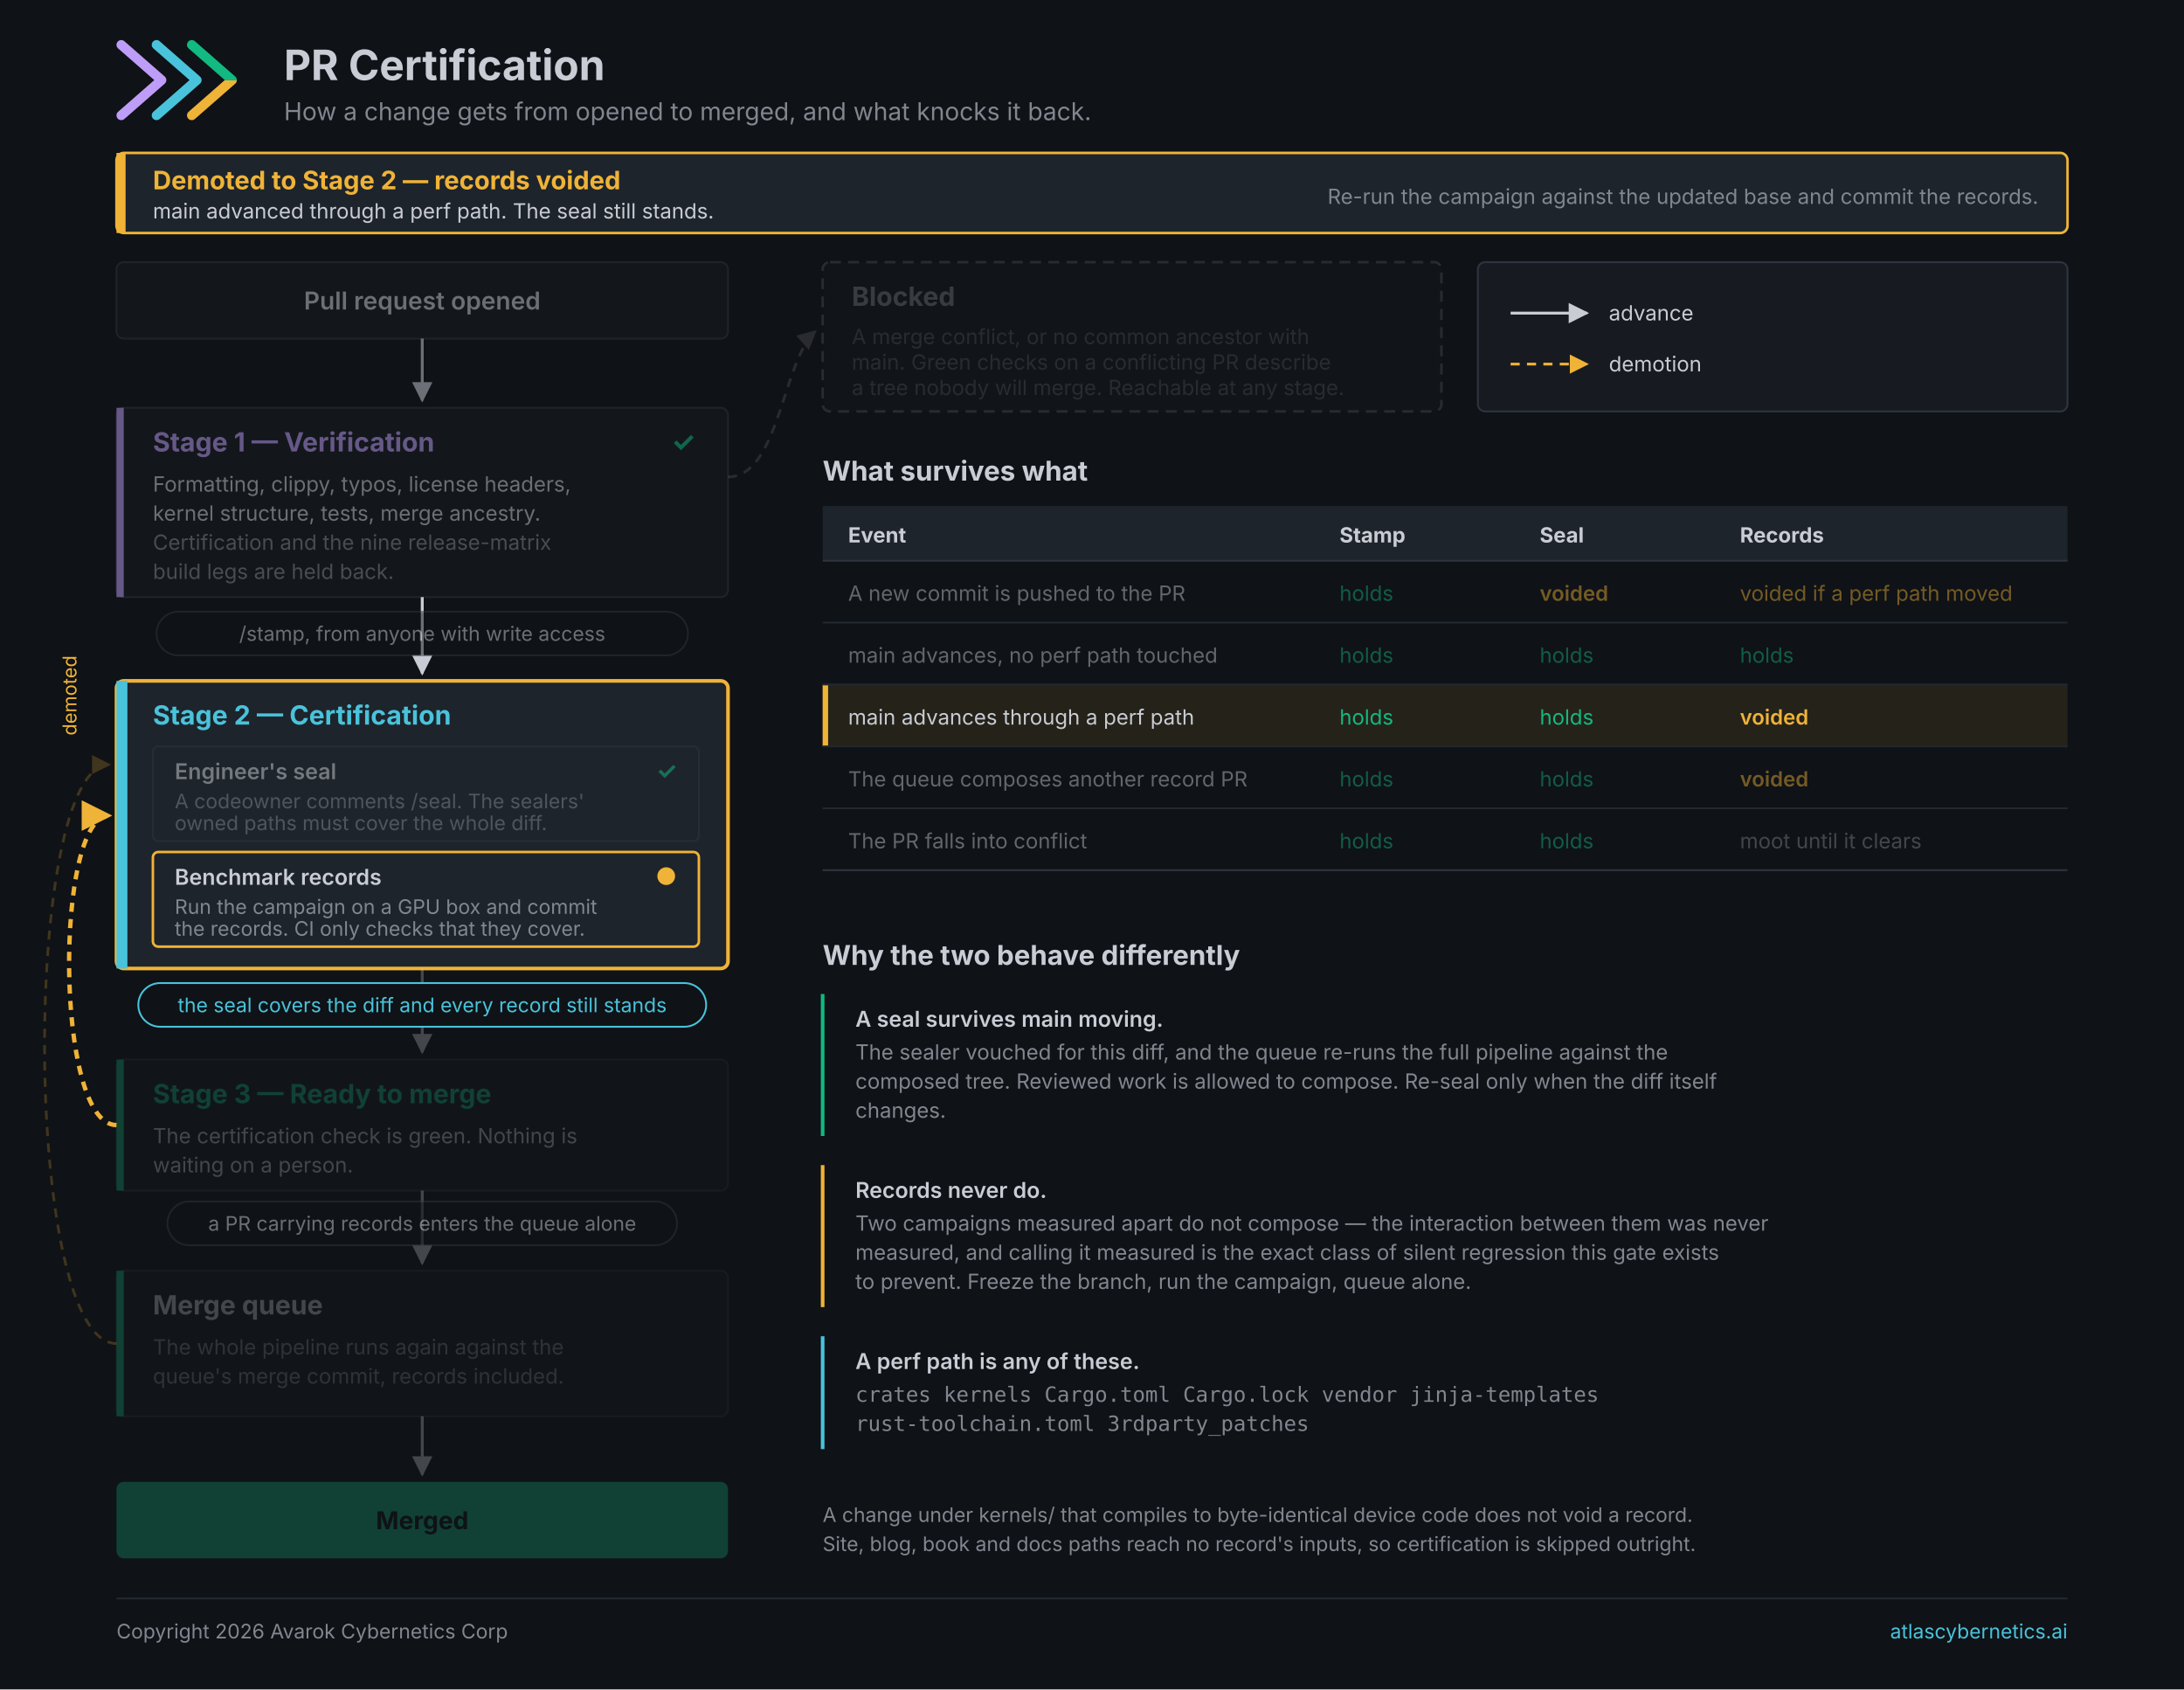
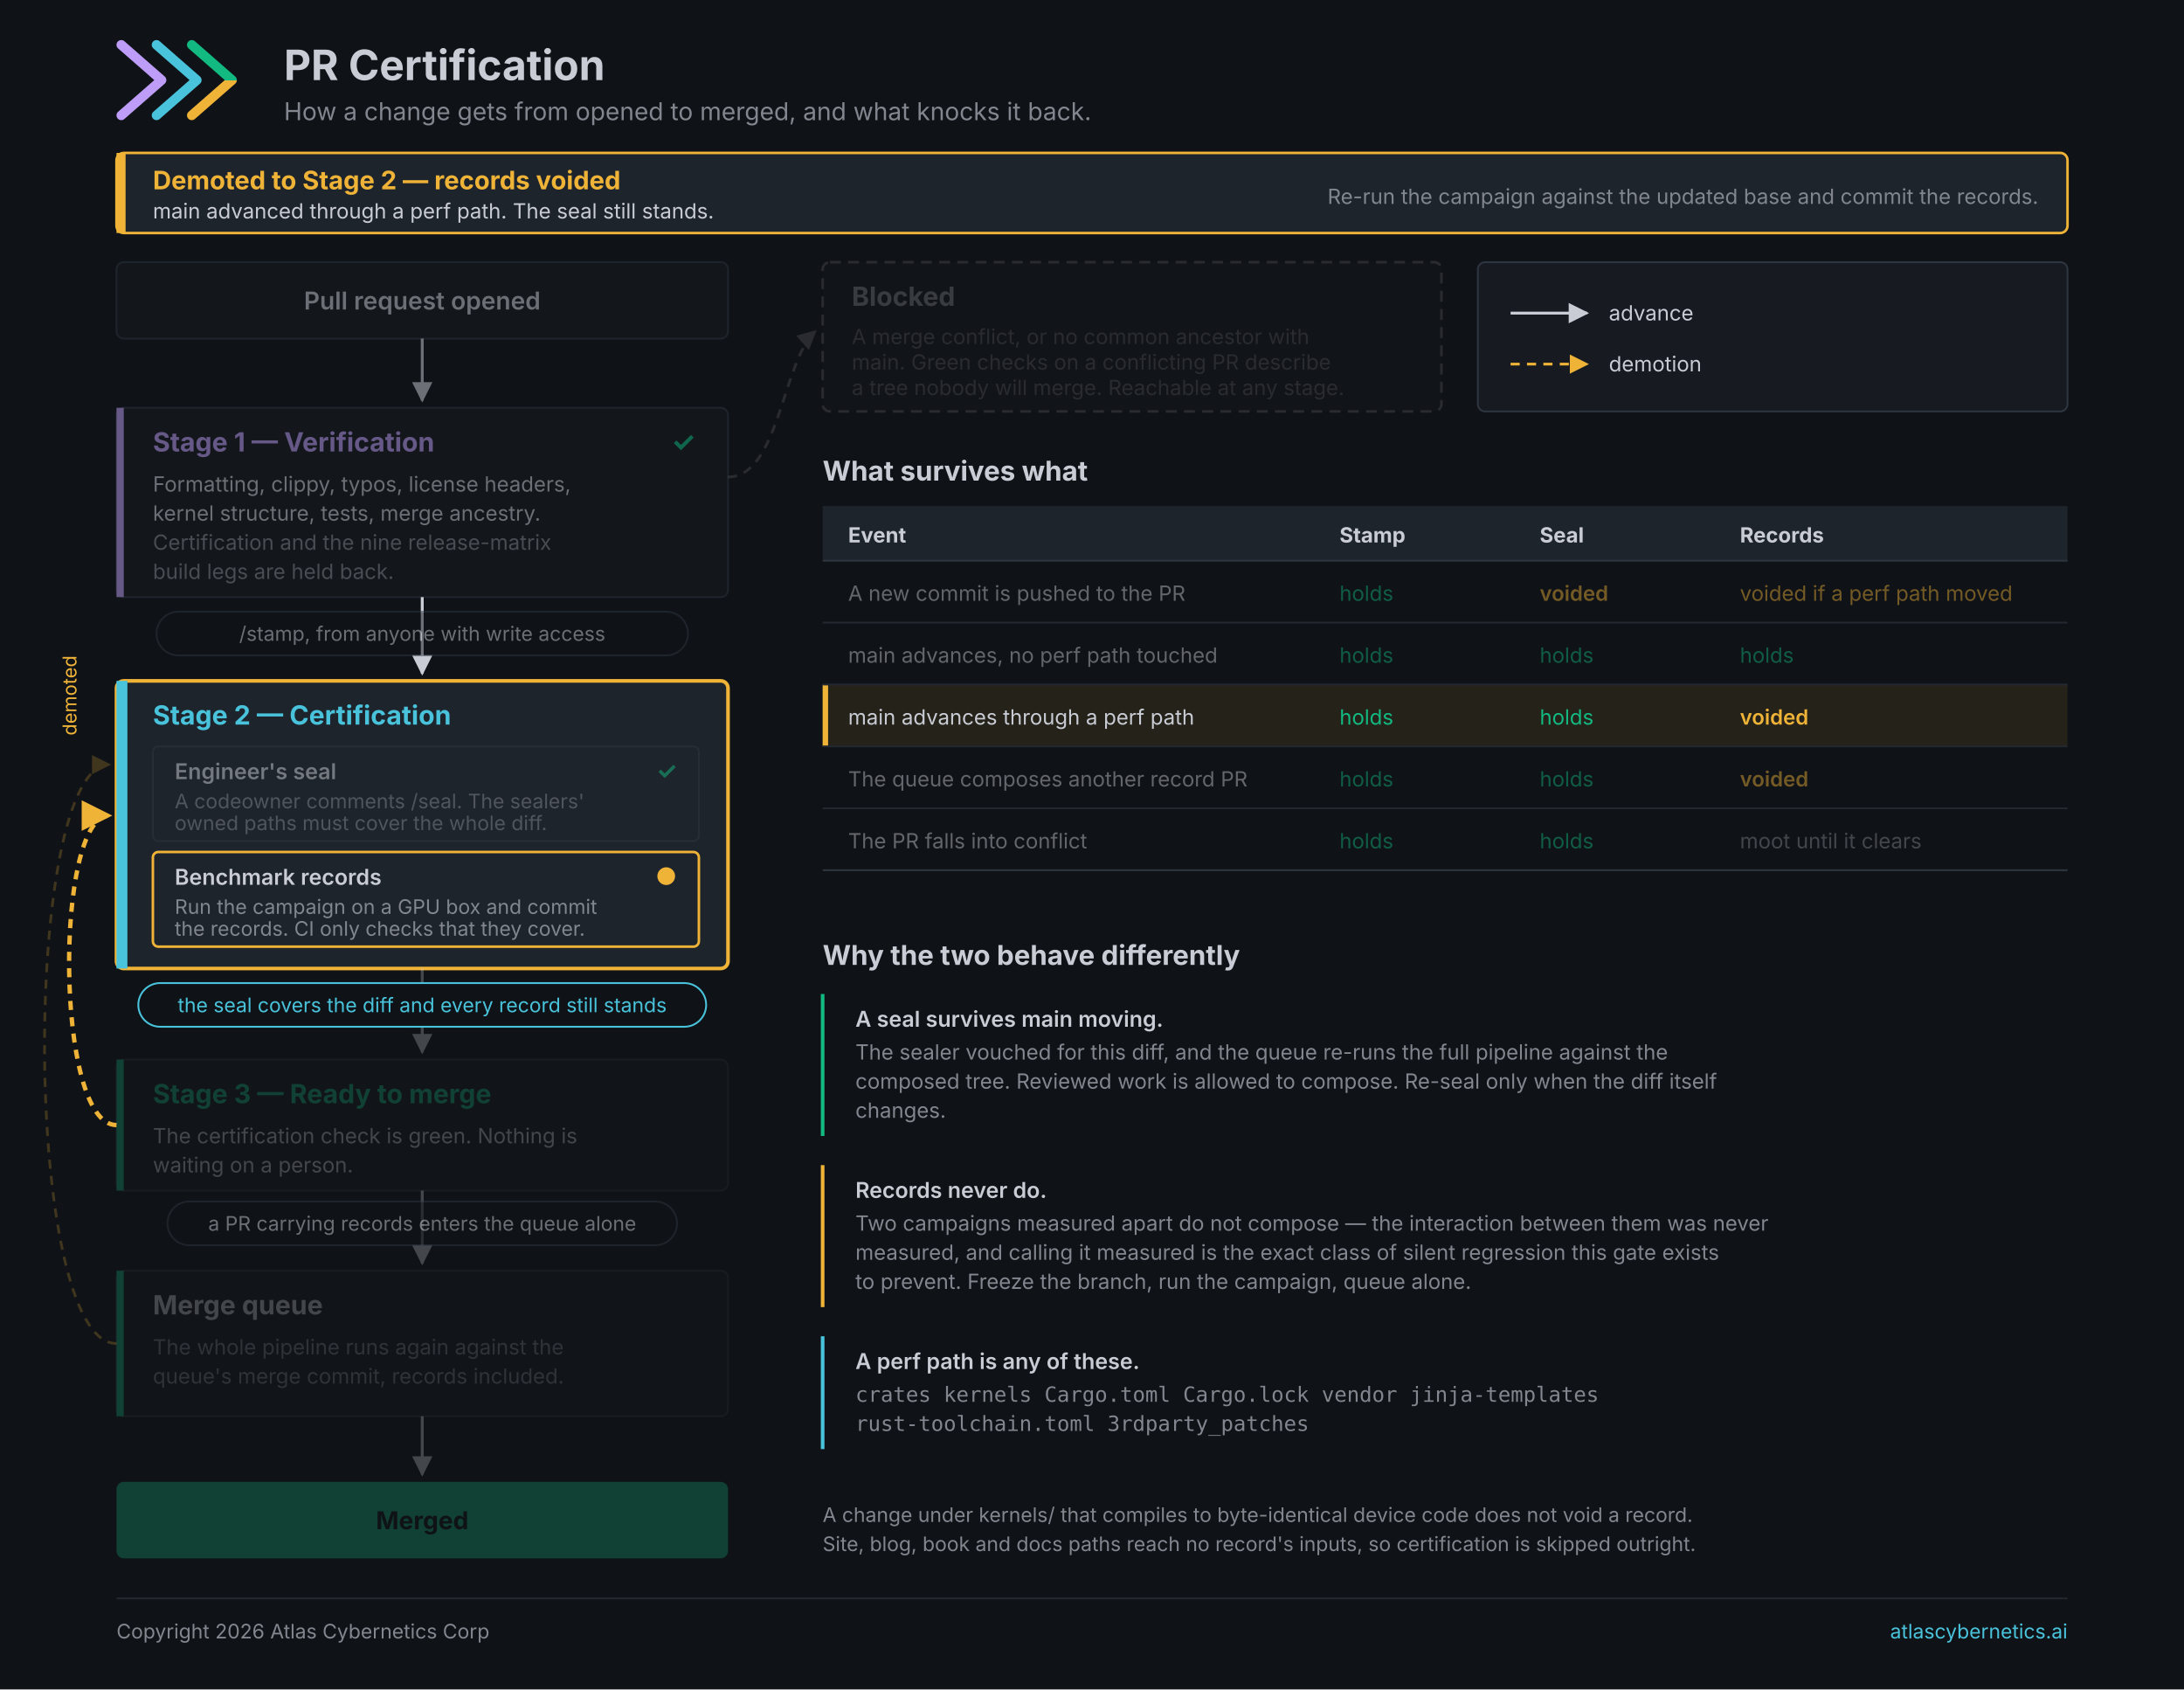
- <svg xmlns="http://www.w3.org/2000/svg" xmlns:xlink="http://www.w3.org/1999/xlink" viewBox="0 0 1200 928" width="1200" height="928" font-family="Inter, ui-sans-serif, system-ui, Segoe UI, Helvetica, Arial, sans-serif" role="img" aria-label="Avarok PR Certification — Demoted to Stage 2 — records voided">
+ <svg xmlns="http://www.w3.org/2000/svg" xmlns:xlink="http://www.w3.org/1999/xlink" viewBox="0 0 1200 928" width="1200" height="928" font-family="Inter, ui-sans-serif, system-ui, Segoe UI, Helvetica, Arial, sans-serif" role="img" aria-label="Atlas PR Certification — Demoted to Stage 2 — records voided">
  <defs>
    <linearGradient id="avarokGoldCut" x1="0" y1="0" x2="0" y2="1">
      <stop offset="0.5" stop-color="#12B981" />
      <stop offset="0.5" stop-color="#EFB338" />
    </linearGradient>
    <marker id="tipInk" viewBox="0 0 10 10" refX="9" refY="5" markerWidth="7" markerHeight="7" orient="auto-start-reverse">
      <path d="M 0 0 L 10 5 L 0 10 z" fill="#C9CCD4" />
    </marker>
    <marker id="tipGold" viewBox="0 0 10 10" refX="9" refY="5" markerWidth="7" markerHeight="7" orient="auto-start-reverse">
      <path d="M 0 0 L 10 5 L 0 10 z" fill="#EFB338" />
    </marker>
    <marker id="tipMuted" viewBox="0 0 10 10" refX="9" refY="5" markerWidth="7" markerHeight="7" orient="auto-start-reverse">
      <path d="M 0 0 L 10 5 L 0 10 z" fill="#82868F" />
    </marker>
    <marker id="tipAccent" viewBox="0 0 10 10" refX="9" refY="5" markerWidth="7" markerHeight="7" orient="auto-start-reverse">
      <path d="M 0 0 L 10 5 L 0 10 z" fill="#EFB338" />
    </marker>
  </defs>
  <rect width="1200" height="928" fill="#0F1216" />
  <g transform="translate(64 22) scale(0.06918)">
    <g fill="none" stroke-width="76" stroke-linecap="round" stroke-linejoin="round">
      <path d="M38 38L358 318L38 598" stroke="#BE9DF8" />
      <path d="M318 38L638 318L318 598" stroke="#49C3DB" />
      <path d="M598 38L918 318L598 598" stroke="url(#avarokGoldCut)" />
    </g>
  </g>
  <text x="156" y="44" font-size="23" fill="#C9CCD4" font-weight="650">PR Certification</text>
  <text x="156" y="66" font-size="13.5" fill="#82868F">How a change gets from opened to merged, and what knocks it back.</text>
  <rect x="64" y="84" width="1072" height="44" rx="4" fill="#1E242B" stroke="#EFB338" stroke-width="1.4" />
  <rect x="64" y="84" width="5" height="44" fill="#EFB338" />
  <text x="84" y="104" font-size="14" fill="#EFB338" font-weight="650">Demoted to Stage 2 — records voided</text>
  <text x="84" y="120" font-size="11.5" fill="#C9CCD4">main advanced through a perf path. The seal still stands.</text>
  <text x="1120" y="112" font-size="11.5" fill="#82868F" text-anchor="end">Re-run the campaign against the updated base and commit the records.</text>
  <g opacity="0.5">
    <rect x="64" y="144" width="336" height="42" rx="4" fill="#171B21" stroke="#2E353F" stroke-width="1" />
    <text x="232" y="170" font-size="13.5" fill="#C9CCD4" font-weight="600" text-anchor="middle">Pull request opened</text>
  </g>
  <path d="M 232 186 L 232 220" stroke="#C9CCD4" stroke-width="1.6" fill="none" marker-end="url(#tipInk)" opacity="0.5" />
  <g opacity="0.5">
    <rect x="64" y="224" width="336" height="104" rx="4" fill="#171B21" stroke="#2E353F" stroke-width="1.0" />
    <rect x="64" y="224" width="4" height="104" fill="#BE9DF8" />
    <text x="84" y="248" font-size="14.5" fill="#BE9DF8" font-weight="650">Stage 1 — Verification</text>
    <text x="84" y="270" font-size="11.5" fill="#C9CCD4">Formatting, clippy, typos, license headers,</text>
    <text x="84" y="286" font-size="11.5" fill="#C9CCD4">kernel structure, tests, merge ancestry.</text>
    <text x="84" y="302" font-size="11.5" fill="#82868F">Certification and the nine release-matrix</text>
    <text x="84" y="318" font-size="11.5" fill="#82868F">build legs are held back.</text>
    <text x="382" y="248" font-size="15" fill="#12B981" font-weight="650" text-anchor="end">✓</text>
  </g>
  <path d="M 232 328 L 232 370" stroke="#C9CCD4" stroke-width="1.6" fill="none" marker-end="url(#tipInk)" opacity="1" />
  <g opacity="0.5">
    <rect x="86.0" y="336" width="292" height="24" rx="12" fill="#0F1216" stroke="#2E353F" stroke-width="1" />
    <text x="232" y="352" font-size="11" fill="#C9CCD4" text-anchor="middle">/stamp, from anyone with write access</text>
  </g>
  <g opacity="1">
    <rect x="64" y="374" width="336" height="158" rx="4" fill="#1E242B" stroke="#EFB338" stroke-width="2.0" />
    <rect x="64" y="374" width="6" height="158" fill="#49C3DB" />
    <text x="84" y="398" font-size="14.5" fill="#49C3DB" font-weight="650">Stage 2 — Certification</text>
  </g>
  <g opacity="0.5">
    <rect x="84" y="410" width="300" height="52" rx="3" fill="#1E242B" stroke="#2E353F" stroke-width="1" />
    <text x="96" y="428" font-size="12" fill="#C9CCD4" font-weight="600">Engineer's seal</text>
    <text x="96" y="444" font-size="11" fill="#82868F">A codeowner comments /seal. The sealers'</text>
    <text x="96" y="456" font-size="11" fill="#82868F">owned paths must cover the whole diff.</text>
    <text x="372" y="428" font-size="13" fill="#12B981" font-weight="650" text-anchor="end">✓</text>
  </g>
  <g opacity="1">
    <rect x="84" y="468" width="300" height="52" rx="3" fill="#1E242B" stroke="#EFB338" stroke-width="1.4" />
    <text x="96" y="486" font-size="12" fill="#C9CCD4" font-weight="600">Benchmark records</text>
    <text x="96" y="502" font-size="11" fill="#82868F">Run the campaign on a GPU box and commit</text>
    <text x="96" y="514" font-size="11" fill="#82868F">the records. CI only checks that they cover.</text>
    <text x="372" y="486" font-size="13" fill="#EFB338" font-weight="650" text-anchor="end">●</text>
  </g>
  <path d="M 232 532 L 232 578" stroke="#C9CCD4" stroke-width="1.6" fill="none" marker-end="url(#tipInk)" opacity="0.28" />
  <g opacity="1">
    <rect x="76.0" y="540" width="312" height="24" rx="12" fill="#0F1216" stroke="#49C3DB" stroke-width="1" />
    <text x="232" y="556" font-size="11" fill="#49C3DB" text-anchor="middle">the seal covers the diff and every record still stands</text>
  </g>
  <g opacity="0.28">
    <rect x="64" y="582" width="336" height="72" rx="4" fill="#171B21" stroke="#2E353F" stroke-width="1.0" />
    <rect x="64" y="582" width="4" height="72" fill="#12B981" />
    <text x="84" y="606" font-size="14.5" fill="#12B981" font-weight="650">Stage 3 — Ready to merge</text>
    <text x="84" y="628" font-size="11.5" fill="#C9CCD4">The certification check is green. Nothing is</text>
    <text x="84" y="644" font-size="11.5" fill="#C9CCD4">waiting on a person.</text>
  </g>
  <path d="M 232 654 L 232 694" stroke="#C9CCD4" stroke-width="1.6" fill="none" marker-end="url(#tipInk)" opacity="0.28" />
  <g opacity="0.5">
    <rect x="92.0" y="660" width="280" height="24" rx="12" fill="#0F1216" stroke="#2E353F" stroke-width="1" />
    <text x="232" y="676" font-size="11" fill="#C9CCD4" text-anchor="middle">a PR carrying records enters the queue alone</text>
  </g>
  <g opacity="0.28">
    <rect x="64" y="698" width="336" height="80" rx="4" fill="#171B21" stroke="#2E353F" stroke-width="1.0" />
    <rect x="64" y="698" width="4" height="80" fill="#12B981" />
    <text x="84" y="722" font-size="14.5" fill="#C9CCD4" font-weight="650">Merge queue</text>
    <text x="84" y="744" font-size="11.5" fill="#82868F">The whole pipeline runs again against the</text>
    <text x="84" y="760" font-size="11.5" fill="#82868F">queue's merge commit, records included.</text>
  </g>
  <path d="M 232 778 L 232 810" stroke="#C9CCD4" stroke-width="1.6" fill="none" marker-end="url(#tipInk)" opacity="0.28" />
  <g opacity="0.28">
    <rect x="64" y="814" width="336" height="42" rx="4" fill="#12B981" />
    <text x="232" y="840" font-size="13.5" fill="#0F1216" font-weight="650" text-anchor="middle">Merged</text>
  </g>
  <path d="M 64 618 C 30 618, 30 448, 60 448" stroke="#EFB338" stroke-width="2.4" fill="none" marker-end="url(#tipGold)" opacity="1" stroke-dasharray="5 4" />
  <path d="M 64 738 C 12 738, 12 420, 60 420" stroke="#EFB338" stroke-width="1.5" fill="none" marker-end="url(#tipGold)" opacity="0.22" stroke-dasharray="5 4" />
  <text x="42" y="404" font-size="10.5" fill="#EFB338" opacity="1" transform="rotate(-90 42 404)">demoted</text>
  <path d="M 400 262 C 428 262, 430 198, 448 182" stroke="#82868F" stroke-width="1.5" fill="none" marker-end="url(#tipMuted)" opacity="0.22" stroke-dasharray="5 4" />
  <g opacity="0.22">
    <rect x="452" y="144" width="340" height="82" rx="4" fill="#171B21" stroke="#82868F" stroke-width="1.4" stroke-dasharray="6 4" />
    <text x="468" y="168" font-size="14.5" fill="#C9CCD4" font-weight="650">Blocked</text>
    <text x="468" y="189" font-size="11.5" fill="#82868F">A merge conflict, or no common ancestor with</text>
    <text x="468" y="203" font-size="11.5" fill="#82868F">main. Green checks on a conflicting PR describe</text>
    <text x="468" y="217" font-size="11.5" fill="#82868F">a tree nobody will merge. Reachable at any stage.</text>
  </g>
  <rect x="812" y="144" width="324" height="82" rx="4" fill="#171B21" stroke="#2E353F" stroke-width="1" />
  <path d="M 830 172 L 872 172" stroke="#C9CCD4" stroke-width="1.6" fill="none" marker-end="url(#tipInk)" opacity="1" />
  <text x="884" y="176" font-size="11.5" fill="#C9CCD4">advance</text>
  <path d="M 830 200 L 872 200" stroke="#EFB338" stroke-width="1.5" fill="none" marker-end="url(#tipGold)" opacity="1" stroke-dasharray="5 4" />
  <text x="884" y="204" font-size="11.5" fill="#C9CCD4">demotion</text>
  <text x="452" y="264" font-size="15" fill="#C9CCD4" font-weight="650">What survives what</text>
  <rect x="452" y="278" width="684" height="30" fill="#1E242B" />
  <rect x="452" y="376" width="684" height="34" fill="#EFB338" opacity="0.10" />
  <rect x="452" y="376" width="3" height="34" fill="#EFB338" />
  <text x="466" y="298" font-size="11.5" fill="#C9CCD4" font-weight="650">Event</text>
  <text x="736" y="298" font-size="11.5" fill="#C9CCD4" font-weight="650">Stamp</text>
  <text x="846" y="298" font-size="11.5" fill="#C9CCD4" font-weight="650">Seal</text>
  <text x="956" y="298" font-size="11.5" fill="#C9CCD4" font-weight="650">Records</text>
  <g opacity="0.45">
    <text x="466" y="330" font-size="11.5" fill="#C9CCD4">A new commit is pushed to the PR</text>
    <text x="736" y="330" font-size="11.5" fill="#12B981">holds</text>
    <text x="846" y="330" font-size="11.5" fill="#EFB338" font-weight="600">voided</text>
    <text x="956" y="330" font-size="11.5" fill="#EFB338">voided if a perf path moved</text>
  </g>
  <g opacity="0.45">
    <text x="466" y="364" font-size="11.5" fill="#C9CCD4">main advances, no perf path touched</text>
    <text x="736" y="364" font-size="11.5" fill="#12B981">holds</text>
    <text x="846" y="364" font-size="11.5" fill="#12B981">holds</text>
    <text x="956" y="364" font-size="11.5" fill="#12B981">holds</text>
  </g>
  <g opacity="1">
    <text x="466" y="398" font-size="11.5" fill="#C9CCD4">main advances through a perf path</text>
    <text x="736" y="398" font-size="11.5" fill="#12B981">holds</text>
    <text x="846" y="398" font-size="11.5" fill="#12B981">holds</text>
    <text x="956" y="398" font-size="11.5" fill="#EFB338" font-weight="600">voided</text>
  </g>
  <g opacity="0.45">
    <text x="466" y="432" font-size="11.5" fill="#C9CCD4">The queue composes another record PR</text>
    <text x="736" y="432" font-size="11.5" fill="#12B981">holds</text>
    <text x="846" y="432" font-size="11.5" fill="#12B981">holds</text>
    <text x="956" y="432" font-size="11.5" fill="#EFB338" font-weight="600">voided</text>
  </g>
  <g opacity="0.45">
    <text x="466" y="466" font-size="11.5" fill="#C9CCD4">The PR falls into conflict</text>
    <text x="736" y="466" font-size="11.5" fill="#12B981">holds</text>
    <text x="846" y="466" font-size="11.5" fill="#12B981">holds</text>
    <text x="956" y="466" font-size="11.5" fill="#82868F">moot until it clears</text>
  </g>
  <line x1="452" y1="308" x2="1136" y2="308" stroke="#2E353F" />
  <line x1="452" y1="342" x2="1136" y2="342" stroke="#22282F" />
  <line x1="452" y1="376" x2="1136" y2="376" stroke="#22282F" />
  <line x1="452" y1="410" x2="1136" y2="410" stroke="#22282F" />
  <line x1="452" y1="444" x2="1136" y2="444" stroke="#22282F" />
  <line x1="452" y1="478" x2="1136" y2="478" stroke="#2E353F" />
  <text x="452" y="530" font-size="15" fill="#C9CCD4" font-weight="650">Why the two behave differently</text>
  <line x1="452" y1="546" x2="452" y2="624" stroke="#12B981" stroke-width="2" />
  <text x="470" y="564" font-size="12" fill="#C9CCD4" font-weight="600">A seal survives main moving.</text>
  <text x="470" y="582" font-size="11.5" fill="#82868F">The sealer vouched for this diff, and the queue re-runs the full pipeline against the</text>
  <text x="470" y="598" font-size="11.5" fill="#82868F">composed tree. Reviewed work is allowed to compose. Re-seal only when the diff itself</text>
  <text x="470" y="614" font-size="11.5" fill="#82868F">changes.</text>
  <line x1="452" y1="640" x2="452" y2="718" stroke="#EFB338" stroke-width="2" />
  <text x="470" y="658" font-size="12" fill="#C9CCD4" font-weight="600">Records never do.</text>
  <text x="470" y="676" font-size="11.5" fill="#82868F">Two campaigns measured apart do not compose — the interaction between them was never</text>
  <text x="470" y="692" font-size="11.5" fill="#82868F">measured, and calling it measured is the exact class of silent regression this gate exists</text>
  <text x="470" y="708" font-size="11.5" fill="#82868F">to prevent. Freeze the branch, run the campaign, queue alone.</text>
  <line x1="452" y1="734" x2="452" y2="796" stroke="#49C3DB" stroke-width="2" />
  <text x="470" y="752" font-size="12" fill="#C9CCD4" font-weight="600">A perf path is any of these.</text>
  <text x="470" y="770" font-size="11.5" fill="#82868F" font-family="ui-mono, ui-monospace, SFMono-Regular, Menlo, monospace">crates  kernels  Cargo.toml  Cargo.lock  vendor  jinja-templates</text>
  <text x="470" y="786" font-size="11.5" fill="#82868F" font-family="ui-mono, ui-monospace, SFMono-Regular, Menlo, monospace">rust-toolchain.toml  3rdparty_patches</text>
  <text x="452" y="836" font-size="11" fill="#82868F">A change under kernels/ that compiles to byte-identical device code does not void a record.</text>
  <text x="452" y="852" font-size="11" fill="#82868F">Site, blog, book and docs paths reach no record's inputs, so certification is skipped outright.</text>
  <line x1="64" y1="878" x2="1136" y2="878" stroke="#22282F" />
-   <text x="64" y="900" font-size="11" fill="#82868F">Copyright 2026 Avarok Cybernetics Corp</text>
+   <text x="64" y="900" font-size="11" fill="#82868F">Copyright 2026 Atlas Cybernetics Corp</text>
  <a href="https://atlascybernetics.ai" xlink:href="https://atlascybernetics.ai" target="_blank" rel="noopener">
    <text x="1136" y="900" font-size="11" fill="#49C3DB" text-anchor="end">atlascybernetics.ai</text>
  </a>
</svg>
